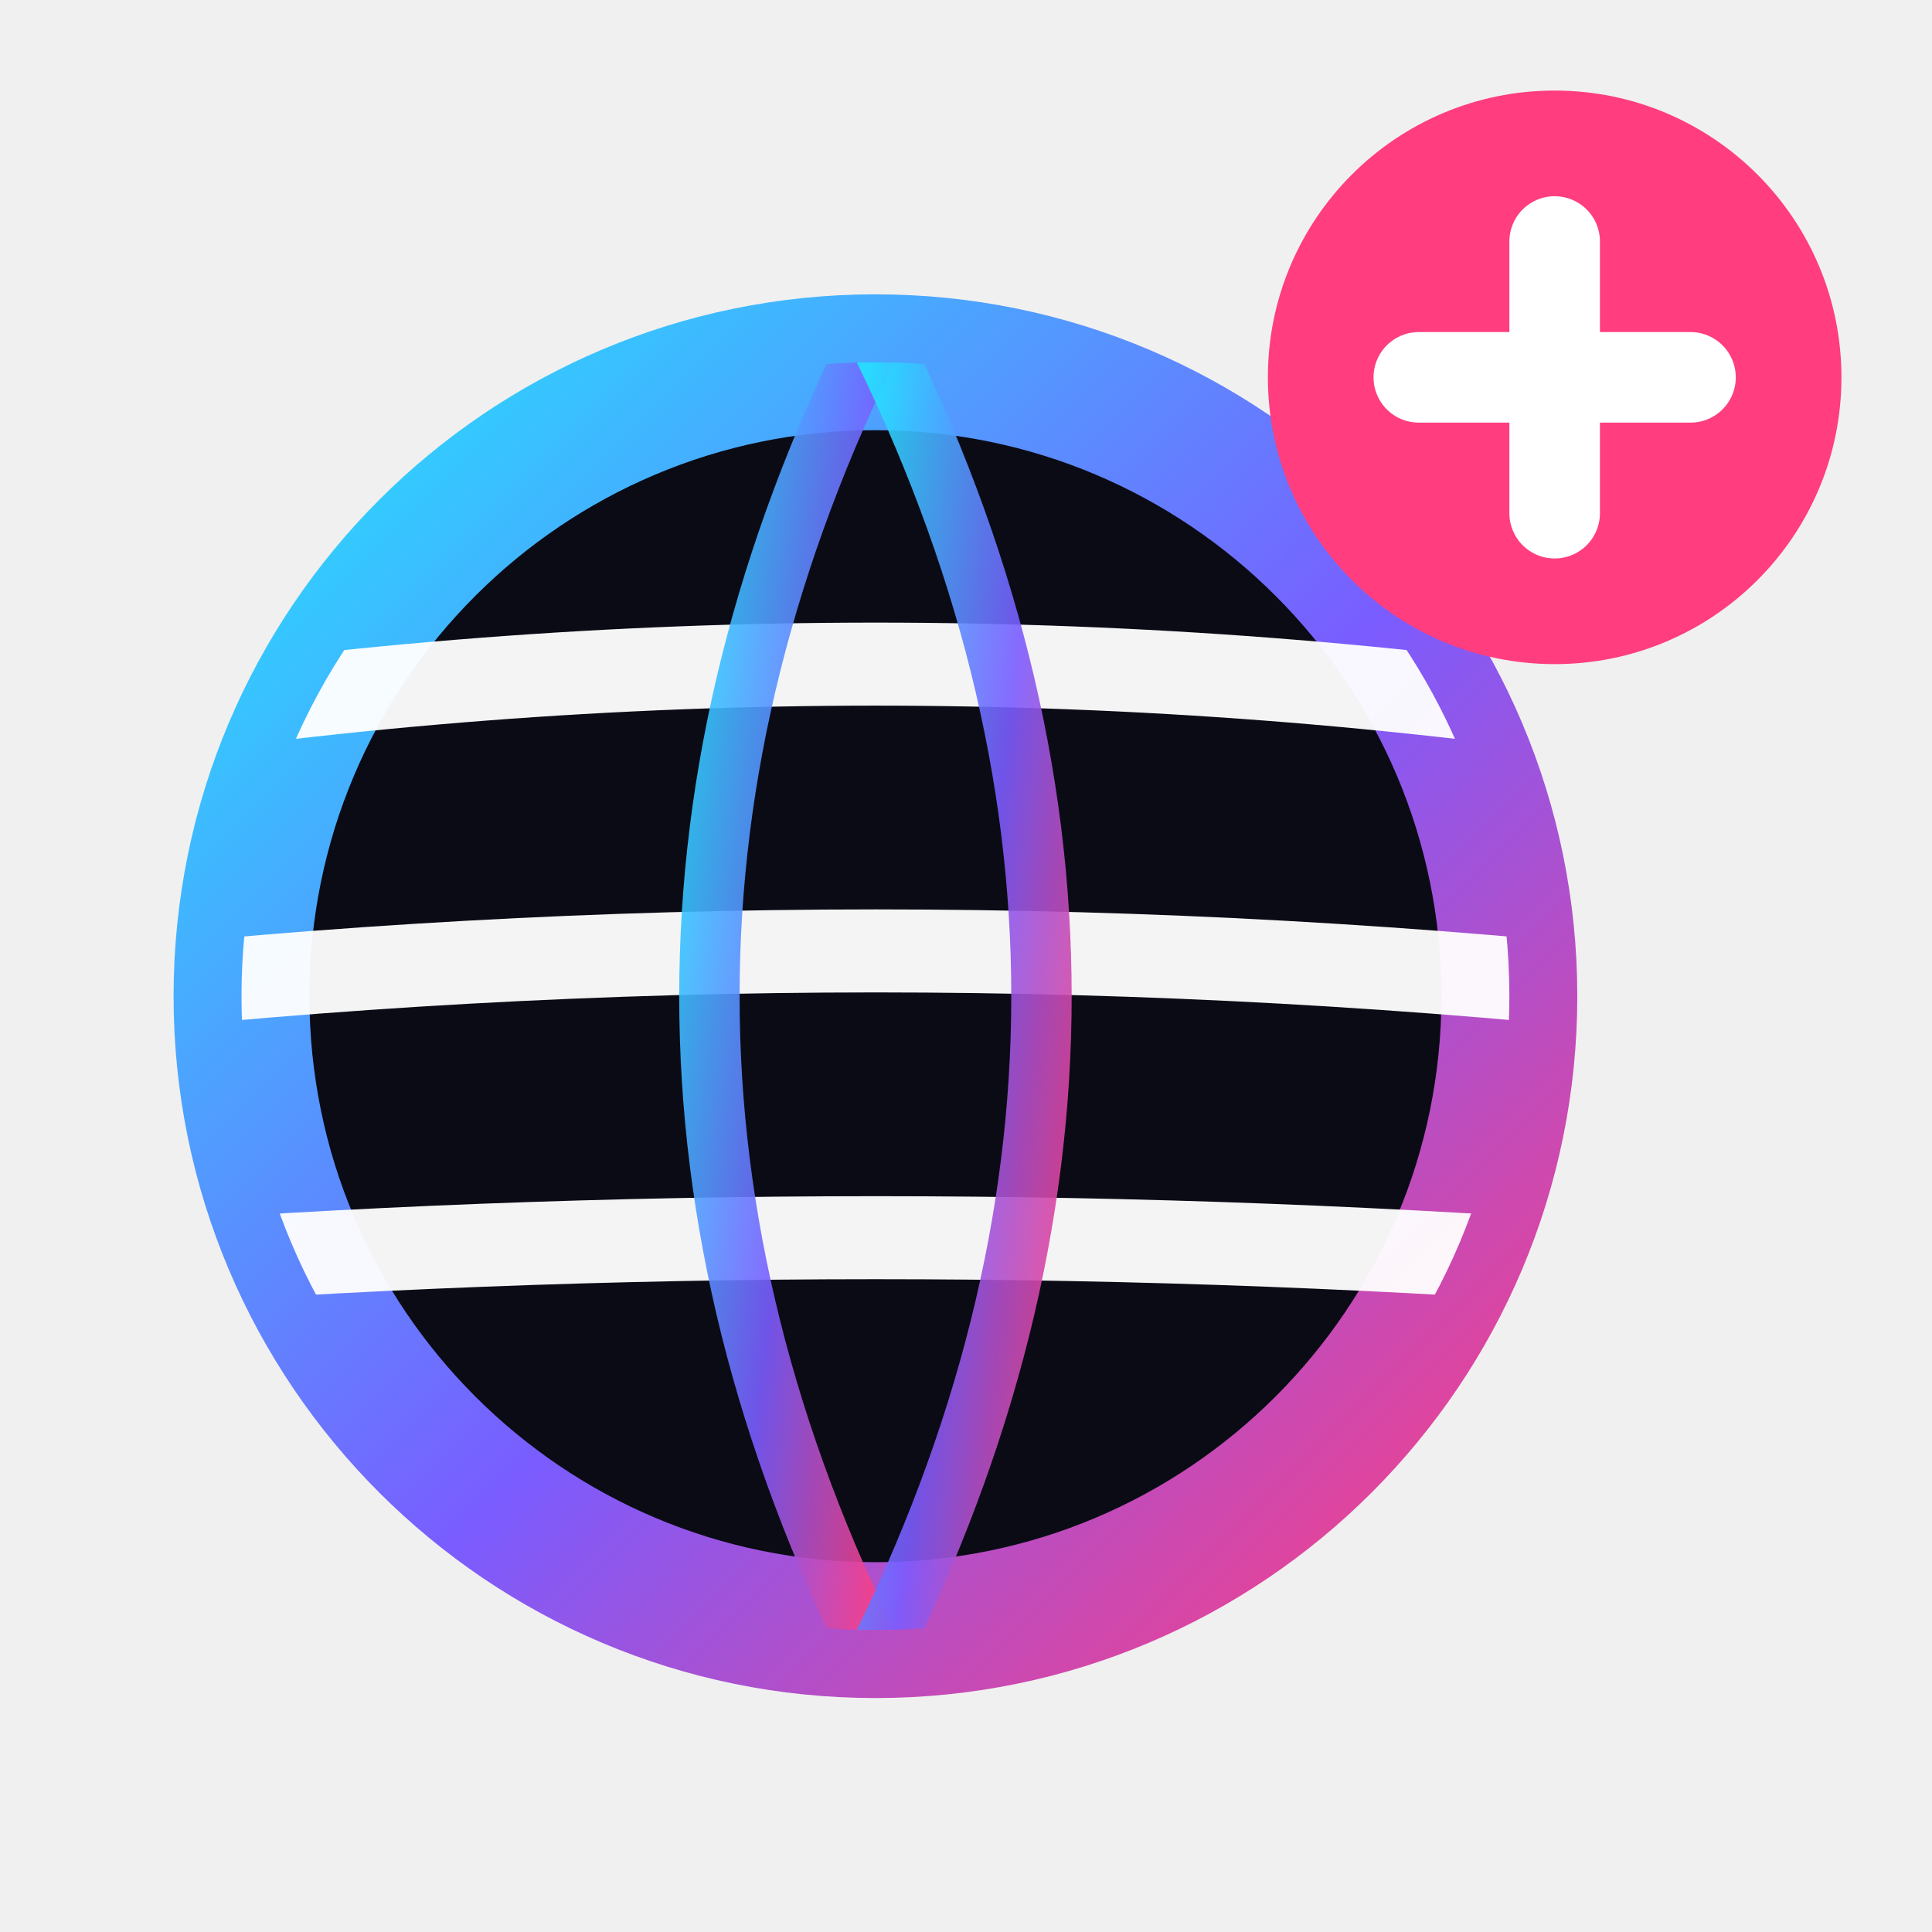
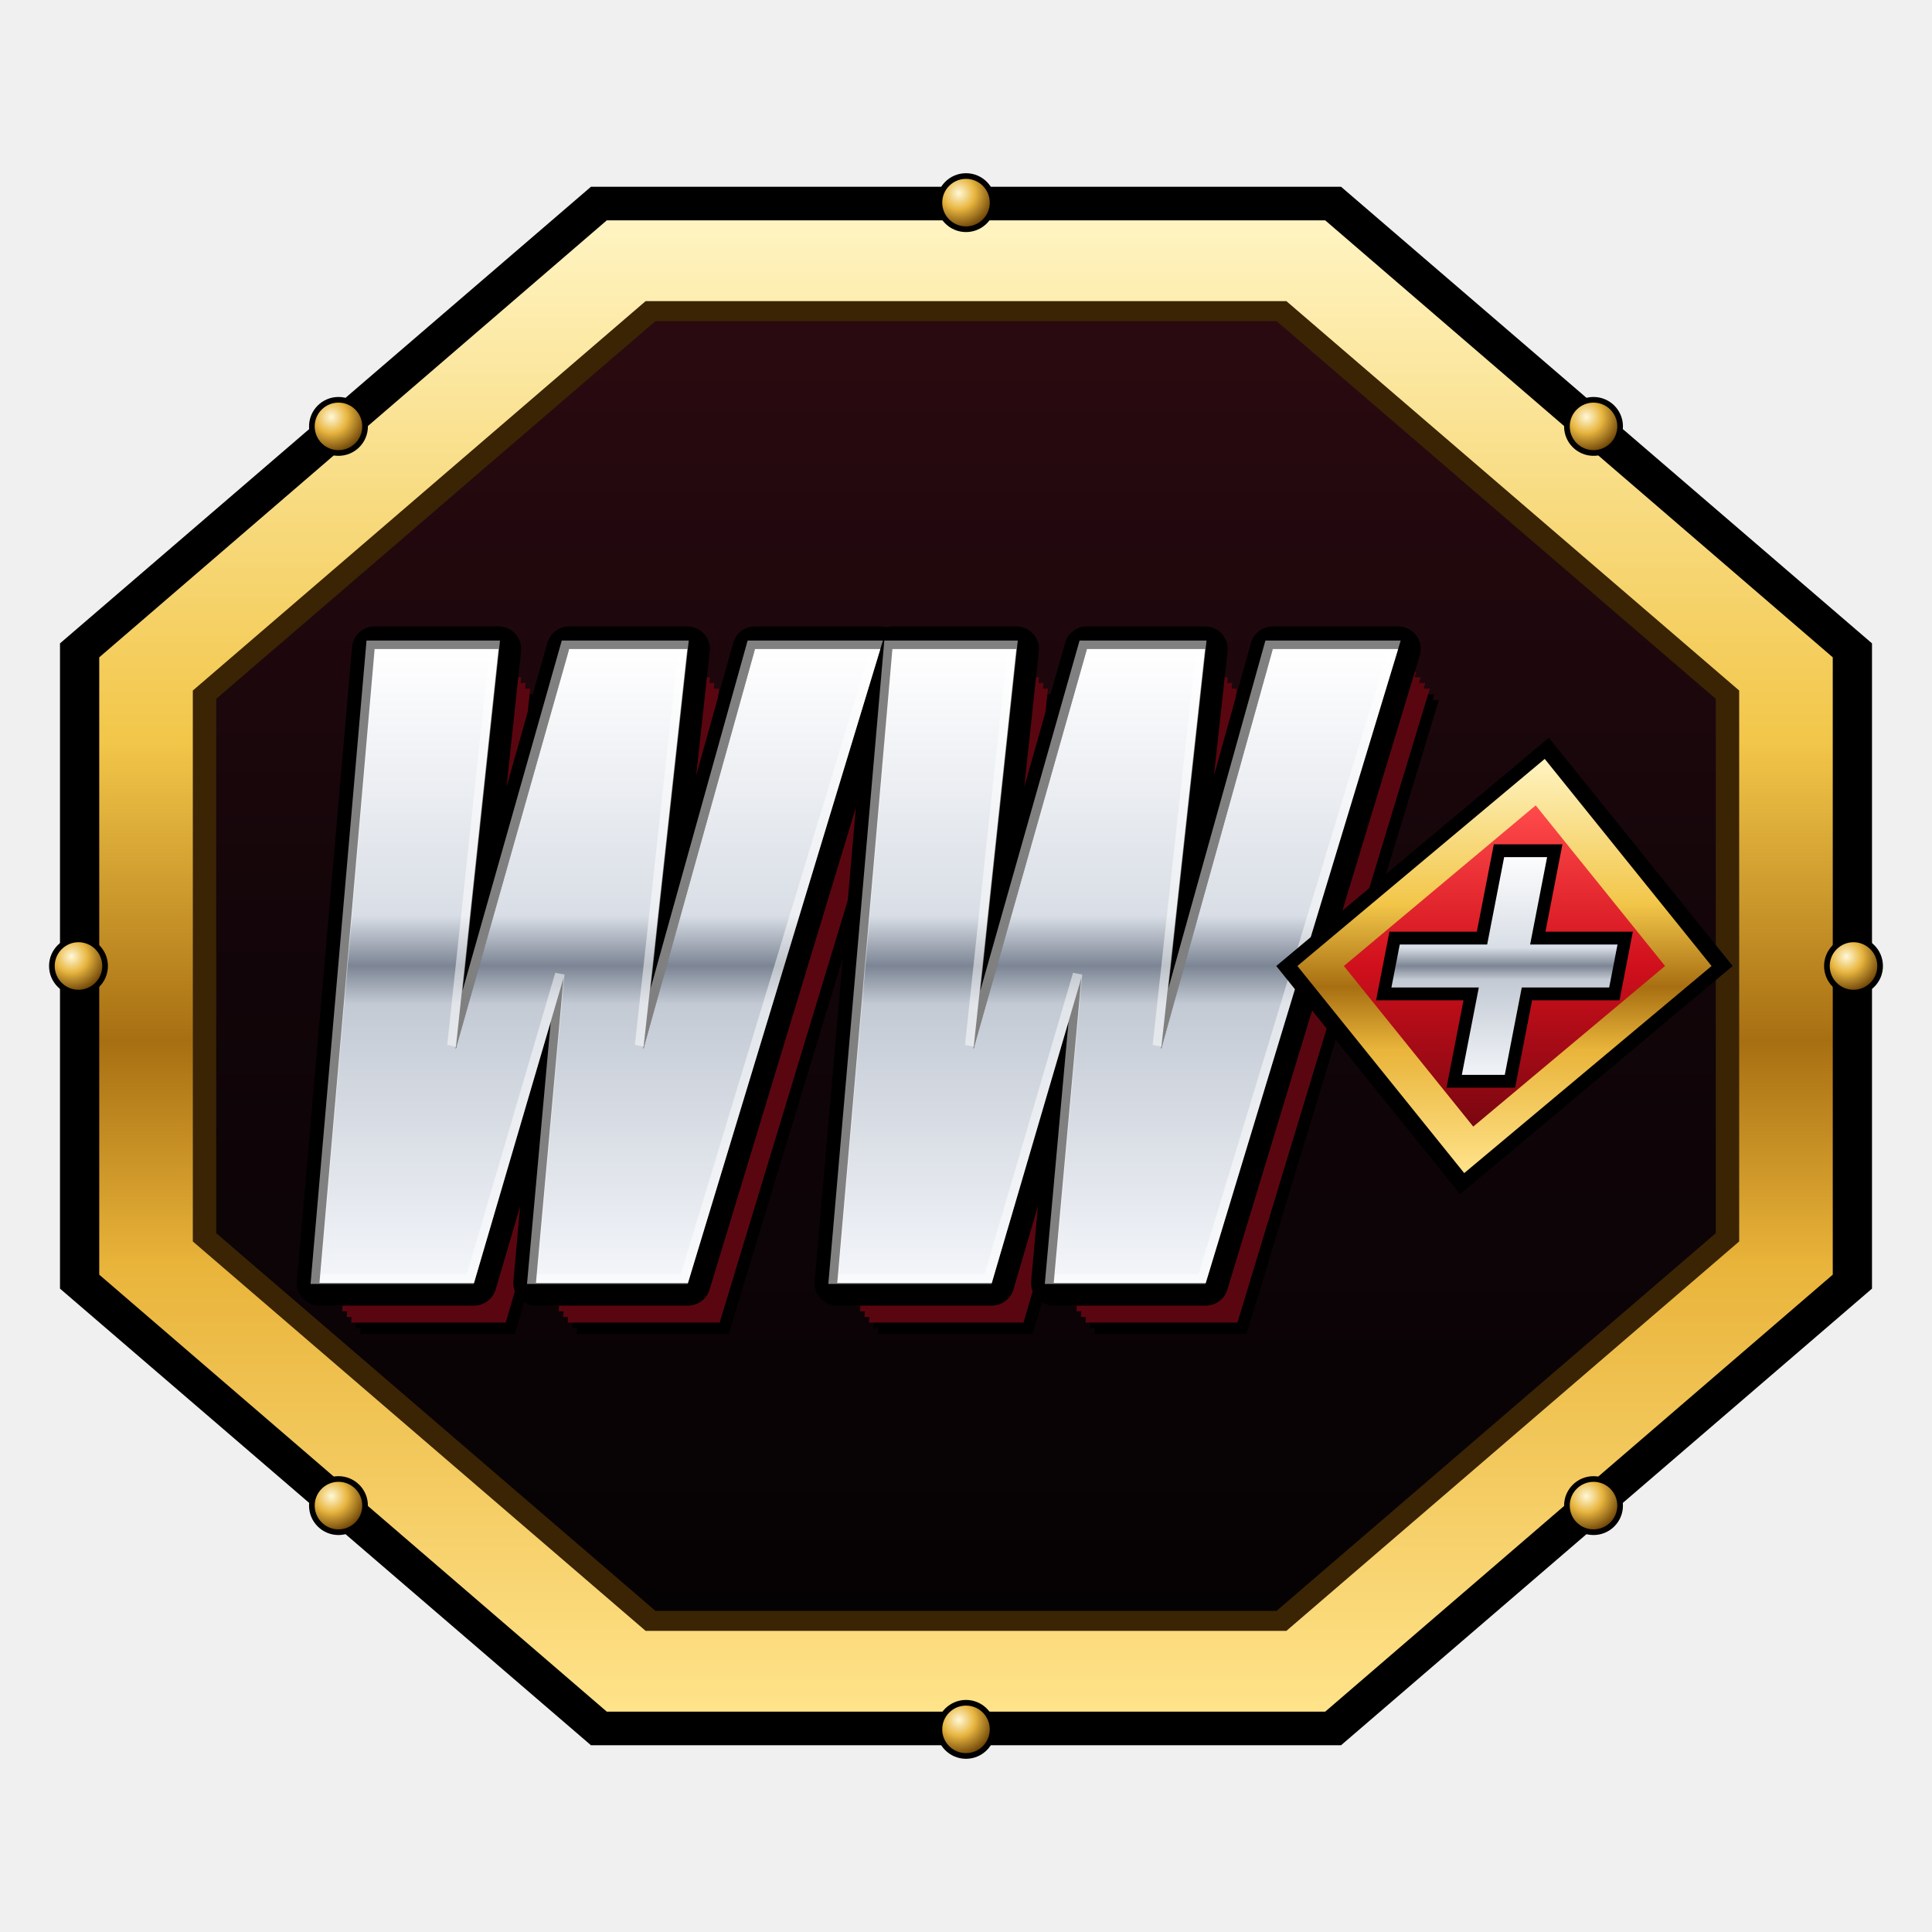
- <svg xmlns="http://www.w3.org/2000/svg" viewBox="0 0 128 128">
+ <svg xmlns="http://www.w3.org/2000/svg" viewBox="0 0 512 512" role="img" aria-label="WrestleWorld+">
  <defs>
-     <linearGradient id="g" x1="0" y1="0" x2="1" y2="1">
-       <stop offset="0" stop-color="#22E4FF" />
-       <stop offset=".55" stop-color="#7A5CFF" />
-       <stop offset="1" stop-color="#FF3D7F" />
+     <linearGradient id="chr" x1="0" y1="0" x2="0" y2="1">
+       <stop offset="0" stop-color="#FFFFFF" />
+       <stop offset=".42" stop-color="#D9DEE6" />
+       <stop offset=".5" stop-color="#7C8594" />
+       <stop offset=".56" stop-color="#C3CAD4" />
+       <stop offset="1" stop-color="#F4F6FA" />
    </linearGradient>
-     <clipPath id="c">
-       <circle cx="58" cy="66" r="42" />
-     </clipPath>
+     <linearGradient id="gld" x1="0" y1="0" x2="0" y2="1">
+       <stop offset="0" stop-color="#FFF4C2" />
+       <stop offset=".35" stop-color="#F2C649" />
+       <stop offset=".55" stop-color="#A86F12" />
+       <stop offset=".7" stop-color="#E9B43A" />
+       <stop offset="1" stop-color="#FFE38A" />
+     </linearGradient>
+     <linearGradient id="gldh" x1="0" y1="0" x2="1" y2="0">
+       <stop offset="0" stop-color="#8A5A0C" />
+       <stop offset=".18" stop-color="#F7D46A" />
+       <stop offset=".5" stop-color="#FFF1B8" />
+       <stop offset=".82" stop-color="#F7D46A" />
+       <stop offset="1" stop-color="#8A5A0C" />
+     </linearGradient>
+     <linearGradient id="fld" x1="0" y1="0" x2="0" y2="1">
+       <stop offset="0" stop-color="#2A0A10" />
+       <stop offset=".5" stop-color="#120509" />
+       <stop offset="1" stop-color="#050203" />
+     </linearGradient>
+     <linearGradient id="red" x1="0" y1="0" x2="0" y2="1">
+       <stop offset="0" stop-color="#FF4A4A" />
+       <stop offset=".5" stop-color="#D0101C" />
+       <stop offset="1" stop-color="#7A0610" />
+     </linearGradient>
+     <radialGradient id="riv" cx=".35" cy=".3" r=".75">
+       <stop offset="0" stop-color="#FFF8D8" />
+       <stop offset=".45" stop-color="#E8B640" />
+       <stop offset="1" stop-color="#6E4508" />
+     </radialGradient>
  </defs>
-   <circle cx="58" cy="66" r="42" fill="#0B0B16" stroke="url(#g)" stroke-width="9" />
-   <g clip-path="url(#c)" fill="none" stroke="#fff" stroke-linecap="round">
-     <path d="M6 48 Q58 40 110 48" stroke-width="5.5" opacity=".95" />
-     <path d="M4 66 Q58 60 112 66" stroke-width="5.5" opacity=".95" />
-     <path d="M6 84 Q58 80 110 84" stroke-width="5.5" opacity=".95" />
-     <path d="M58 22 Q36 66 58 110" stroke="url(#g)" stroke-width="4" opacity=".9" />
-     <path d="M58 22 Q80 66 58 110" stroke="url(#g)" stroke-width="4" opacity=".9" />
-   </g>
-   <g transform="translate(103 25)">
-     <circle r="19" fill="#FF3D7F" />
-     <path d="M-9 0H9M0 -9V9" stroke="#fff" stroke-width="6" stroke-linecap="round" />
+   <path d="M496.1,341.5 L355.4,462.5 L156.6,462.5 L15.9,341.5 L15.9,170.5 L156.6,49.5 L355.4,49.5 L496.1,170.5Z" fill="#000" />
+   <path d="M485.7,337.8 L351.2,453.6 L160.8,453.6 L26.3,337.8 L26.3,174.2 L160.8,58.4 L351.2,58.4 L485.7,174.2Z" fill="url(#gld)" />
+   <path d="M460.9,329.0 L340.9,432.2 L171.1,432.2 L51.1,329.0 L51.1,183.0 L171.1,79.8 L340.9,79.8 L460.9,183.0Z" fill="#3A2404" />
+   <path d="M454.7,326.8 L338.3,426.9 L173.7,426.9 L57.3,326.8 L57.3,185.2 L173.7,85.1 L338.3,85.1 L454.7,185.2Z" fill="url(#fld)" />
+   <circle cx="491.2" cy="256.0" r="7.8" fill="#000" />
+   <circle cx="491.2" cy="256.0" r="6.3" fill="url(#riv)" />
+   <circle cx="422.3" cy="399.0" r="7.8" fill="#000" />
+   <circle cx="422.3" cy="399.0" r="6.3" fill="url(#riv)" />
+   <circle cx="256.0" cy="458.3" r="7.8" fill="#000" />
+   <circle cx="256.0" cy="458.3" r="6.3" fill="url(#riv)" />
+   <circle cx="89.7" cy="399.0" r="7.8" fill="#000" />
+   <circle cx="89.7" cy="399.0" r="6.3" fill="url(#riv)" />
+   <circle cx="20.8" cy="256.0" r="7.8" fill="#000" />
+   <circle cx="20.8" cy="256.0" r="6.3" fill="url(#riv)" />
+   <circle cx="89.7" cy="113.0" r="7.8" fill="#000" />
+   <circle cx="89.7" cy="113.0" r="6.3" fill="url(#riv)" />
+   <circle cx="256.0" cy="53.7" r="7.8" fill="#000" />
+   <circle cx="256.0" cy="53.7" r="6.3" fill="url(#riv)" />
+   <circle cx="422.3" cy="113.0" r="7.8" fill="#000" />
+   <circle cx="422.3" cy="113.0" r="6.3" fill="url(#riv)" />
+   <path d="M84.663 340.0 99.278 172H132.114L120.759 278.05L150.823 172H182.132L170.491 278.05L200.078 172H233.296L182.313 340.0H142.031L149.347 259.15L125.613 340.0ZM221.881 340.0 236.496 172H269.332L257.977 278.05L288.041 172H319.35L307.709 278.05L337.296 172H370.514L319.531 340.0H279.249L286.565 259.15L262.831 340.0Z" transform="translate(10.8,13.5)" fill="#000" />
+   <path d="M84.663 340.0 99.278 172H132.114L120.759 278.05L150.823 172H182.132L170.491 278.05L200.078 172H233.296L182.313 340.0H142.031L149.347 259.15L125.613 340.0ZM221.881 340.0 236.496 172H269.332L257.977 278.05L288.041 172H319.35L307.709 278.05L337.296 172H370.514L319.531 340.0H279.249L286.565 259.15L262.831 340.0Z" transform="translate(9.6,12.0)" fill="#000" />
+   <path d="M84.663 340.0 99.278 172H132.114L120.759 278.05L150.823 172H182.132L170.491 278.05L200.078 172H233.296L182.313 340.0H142.031L149.347 259.15L125.613 340.0ZM221.881 340.0 236.496 172H269.332L257.977 278.05L288.041 172H319.35L307.709 278.05L337.296 172H370.514L319.531 340.0H279.249L286.565 259.15L262.831 340.0Z" transform="translate(8.4,10.5)" fill="#5A0610" />
+   <path d="M84.663 340.0 99.278 172H132.114L120.759 278.05L150.823 172H182.132L170.491 278.05L200.078 172H233.296L182.313 340.0H142.031L149.347 259.15L125.613 340.0ZM221.881 340.0 236.496 172H269.332L257.977 278.05L288.041 172H319.35L307.709 278.05L337.296 172H370.514L319.531 340.0H279.249L286.565 259.15L262.831 340.0Z" transform="translate(7.2,9.0)" fill="#5A0610" />
+   <path d="M84.663 340.0 99.278 172H132.114L120.759 278.05L150.823 172H182.132L170.491 278.05L200.078 172H233.296L182.313 340.0H142.031L149.347 259.15L125.613 340.0ZM221.881 340.0 236.496 172H269.332L257.977 278.05L288.041 172H319.35L307.709 278.05L337.296 172H370.514L319.531 340.0H279.249L286.565 259.15L262.831 340.0Z" transform="translate(6.0,7.5)" fill="#5A0610" />
+   <path d="M84.663 340.0 99.278 172H132.114L120.759 278.05L150.823 172H182.132L170.491 278.05L200.078 172H233.296L182.313 340.0H142.031L149.347 259.15L125.613 340.0ZM221.881 340.0 236.496 172H269.332L257.977 278.05L288.041 172H319.35L307.709 278.05L337.296 172H370.514L319.531 340.0H279.249L286.565 259.15L262.831 340.0Z" transform="translate(4.8,6.0)" fill="#5A0610" />
+   <path d="M84.663 340.0 99.278 172H132.114L120.759 278.05L150.823 172H182.132L170.491 278.05L200.078 172H233.296L182.313 340.0H142.031L149.347 259.15L125.613 340.0ZM221.881 340.0 236.496 172H269.332L257.977 278.05L288.041 172H319.35L307.709 278.05L337.296 172H370.514L319.531 340.0H279.249L286.565 259.15L262.831 340.0Z" transform="translate(3.6,4.5)" fill="#5A0610" />
+   <path d="M84.663 340.0 99.278 172H132.114L120.759 278.05L150.823 172H182.132L170.491 278.05L200.078 172H233.296L182.313 340.0H142.031L149.347 259.15L125.613 340.0ZM221.881 340.0 236.496 172H269.332L257.977 278.05L288.041 172H319.35L307.709 278.05L337.296 172H370.514L319.531 340.0H279.249L286.565 259.15L262.831 340.0Z" transform="translate(2.4,3.0)" fill="#5A0610" />
+   <path d="M84.663 340.0 99.278 172H132.114L120.759 278.05L150.823 172H182.132L170.491 278.05L200.078 172H233.296L182.313 340.0H142.031L149.347 259.15L125.613 340.0ZM221.881 340.0 236.496 172H269.332L257.977 278.05L288.041 172H319.35L307.709 278.05L337.296 172H370.514L319.531 340.0H279.249L286.565 259.15L262.831 340.0Z" transform="translate(1.2,1.5)" fill="#5A0610" />
+   <path d="M84.663 340.0 99.278 172H132.114L120.759 278.05L150.823 172H182.132L170.491 278.05L200.078 172H233.296L182.313 340.0H142.031L149.347 259.15L125.613 340.0ZM221.881 340.0 236.496 172H269.332L257.977 278.05L288.041 172H319.35L307.709 278.05L337.296 172H370.514L319.531 340.0H279.249L286.565 259.15L262.831 340.0Z" fill="none" stroke="#000" stroke-width="12" stroke-linejoin="round" />
+   <path d="M84.663 340.0 99.278 172H132.114L120.759 278.05L150.823 172H182.132L170.491 278.05L200.078 172H233.296L182.313 340.0H142.031L149.347 259.15L125.613 340.0ZM221.881 340.0 236.496 172H269.332L257.977 278.05L288.041 172H319.35L307.709 278.05L337.296 172H370.514L319.531 340.0H279.249L286.565 259.15L262.831 340.0Z" fill="url(#chr)" />
+   <path d="M84.663 340.0 99.278 172H132.114L120.759 278.05L150.823 172H182.132L170.491 278.05L200.078 172H233.296L182.313 340.0H142.031L149.347 259.15L125.613 340.0ZM221.881 340.0 236.496 172H269.332L257.977 278.05L288.041 172H319.35L307.709 278.05L337.296 172H370.514L319.531 340.0H279.249L286.565 259.15L262.831 340.0Z" fill="none" stroke="#fff" stroke-opacity=".5" stroke-width="2.5" transform="translate(-1,-1)" />
+   <g transform="translate(398.7,256.0) skewX(-11)">
+     <path d="M0,-60.48 L60.48,0 L0,60.48 L-60.48,0Z" fill="#000" />
+     <path d="M0,-54.88 L54.88,0 L0,54.88 L-54.88,0Z" fill="url(#gld)" />
+     <path d="M0,-42.56 L42.56,0 L0,42.56 L-42.56,0Z" fill="url(#red)" />
+     <path d="M-7.392,-30.554 H7.392 V-7.392 H30.554 V7.392 H7.392 V30.554 H-7.392 V7.392 H-30.554 V-7.392 H-7.392Z" fill="url(#chr)" stroke="#000" stroke-width="3.4" />
  </g>
</svg>
